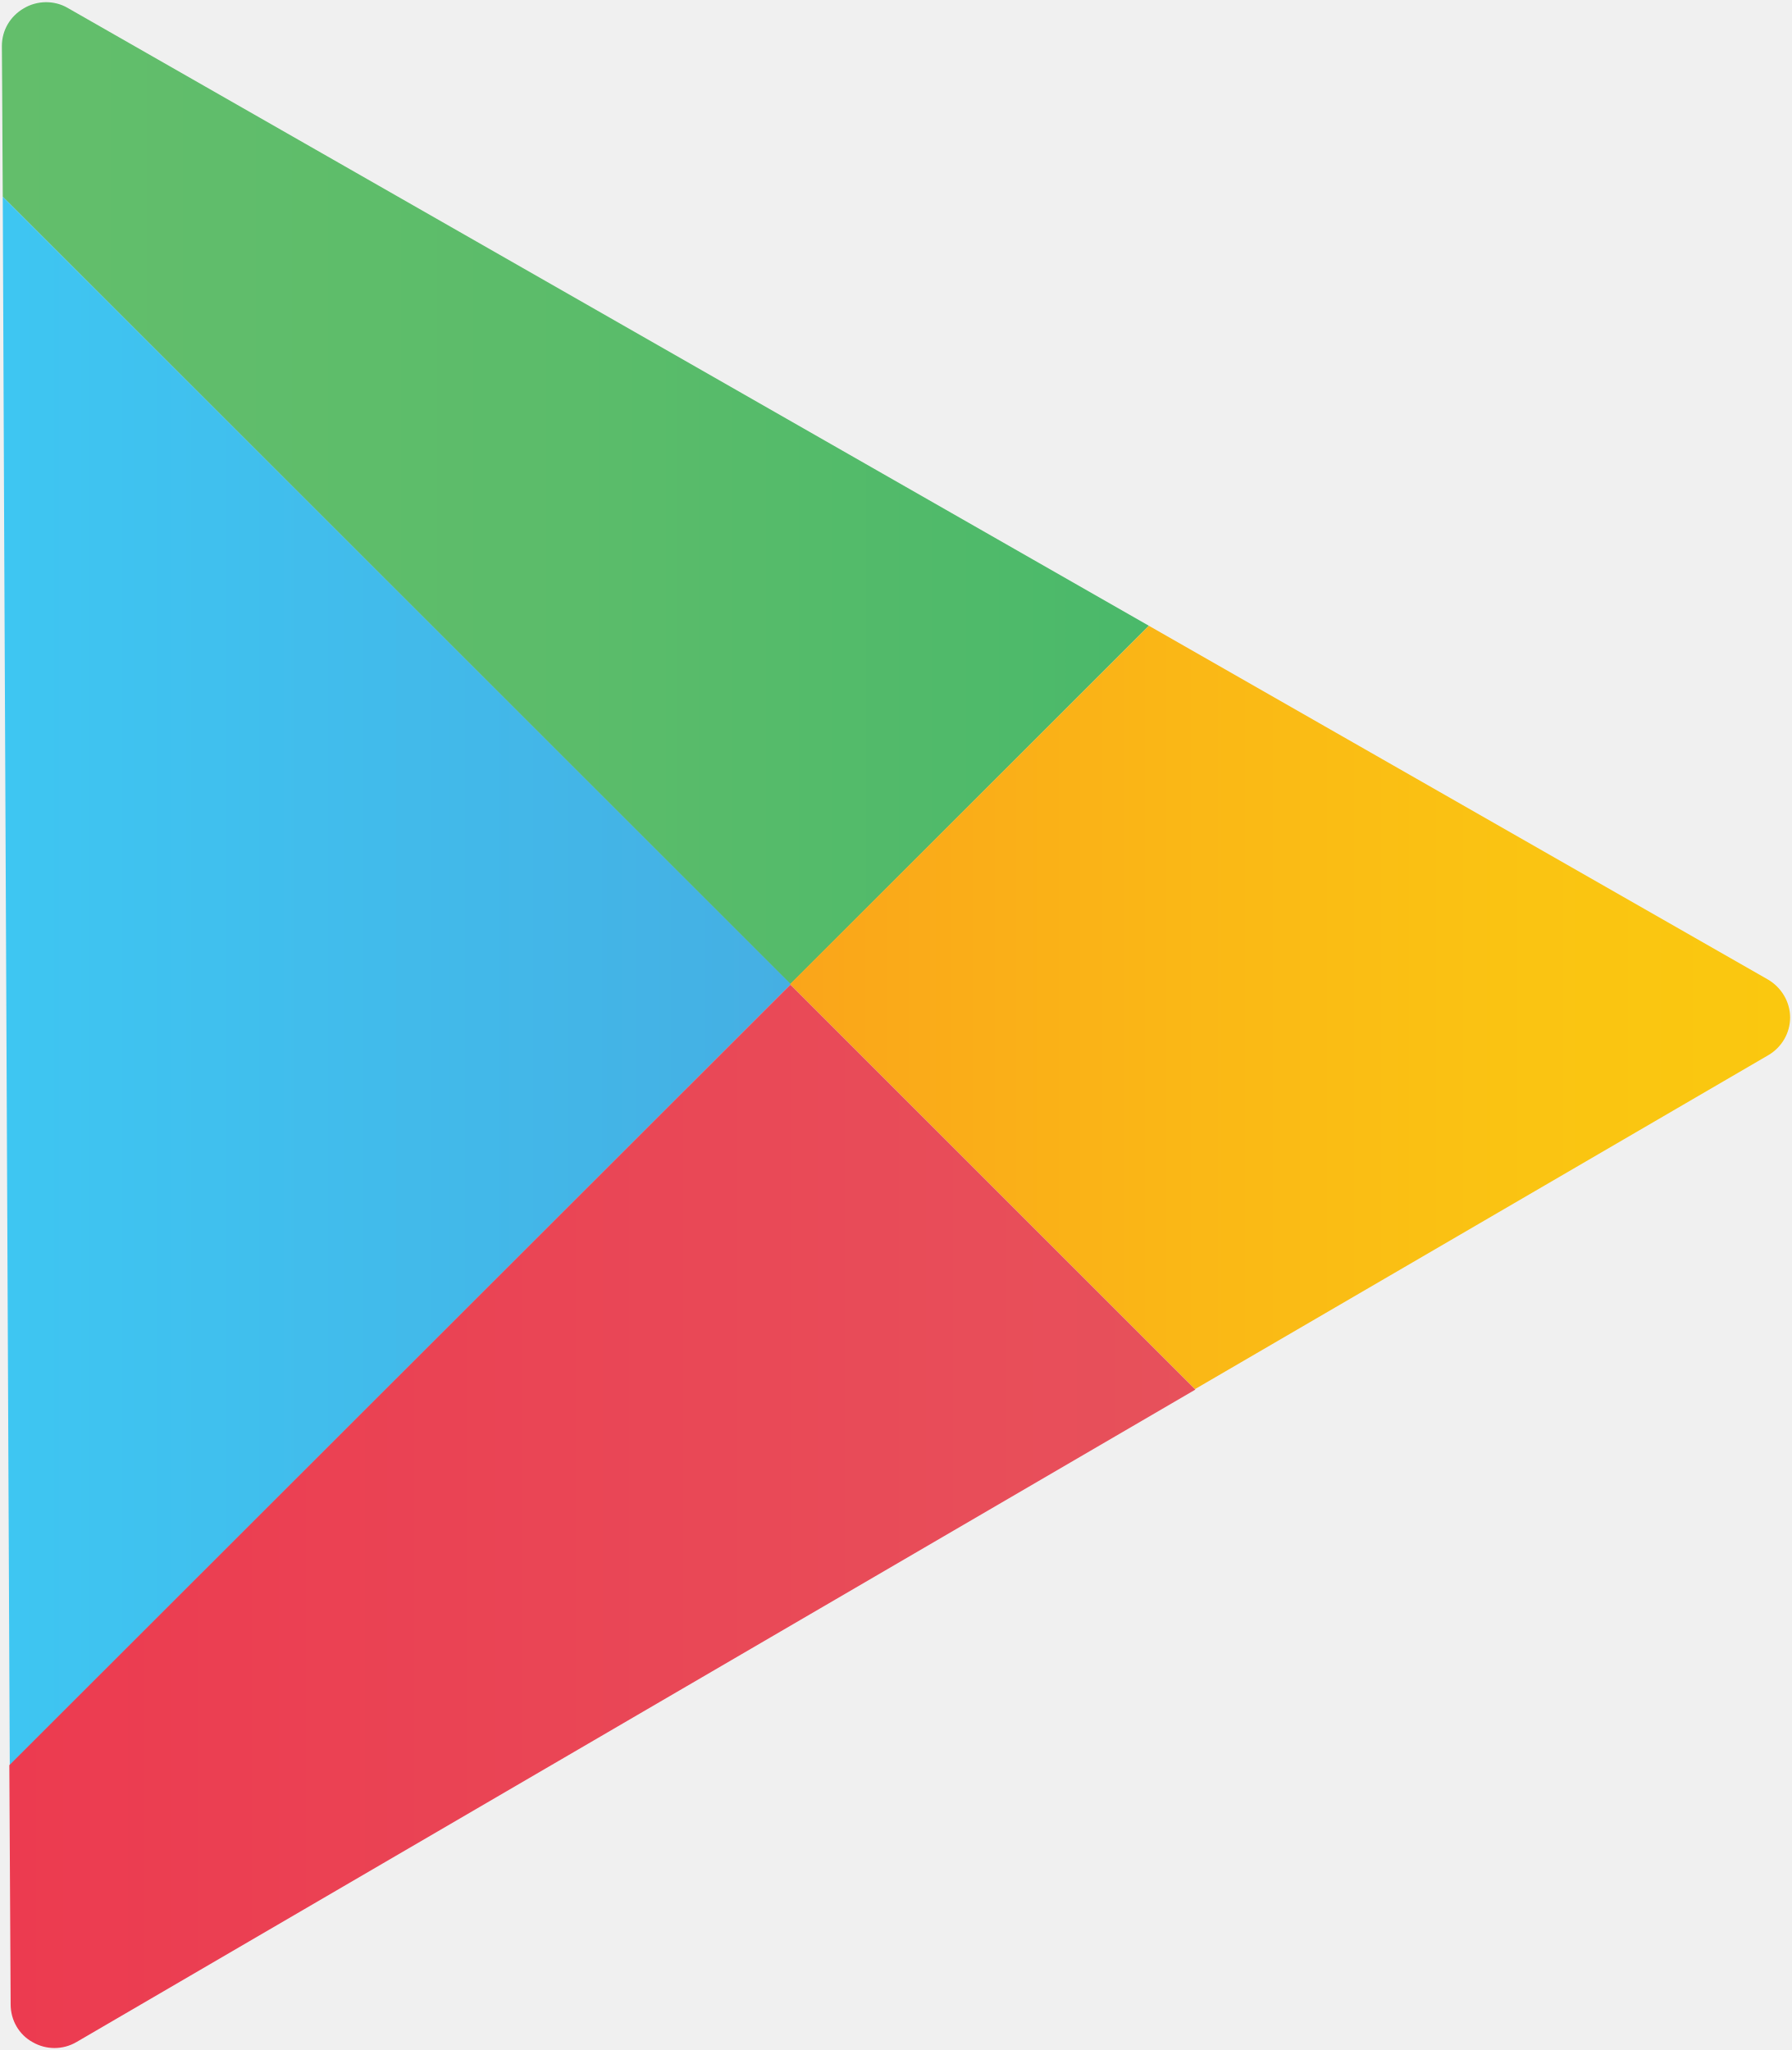
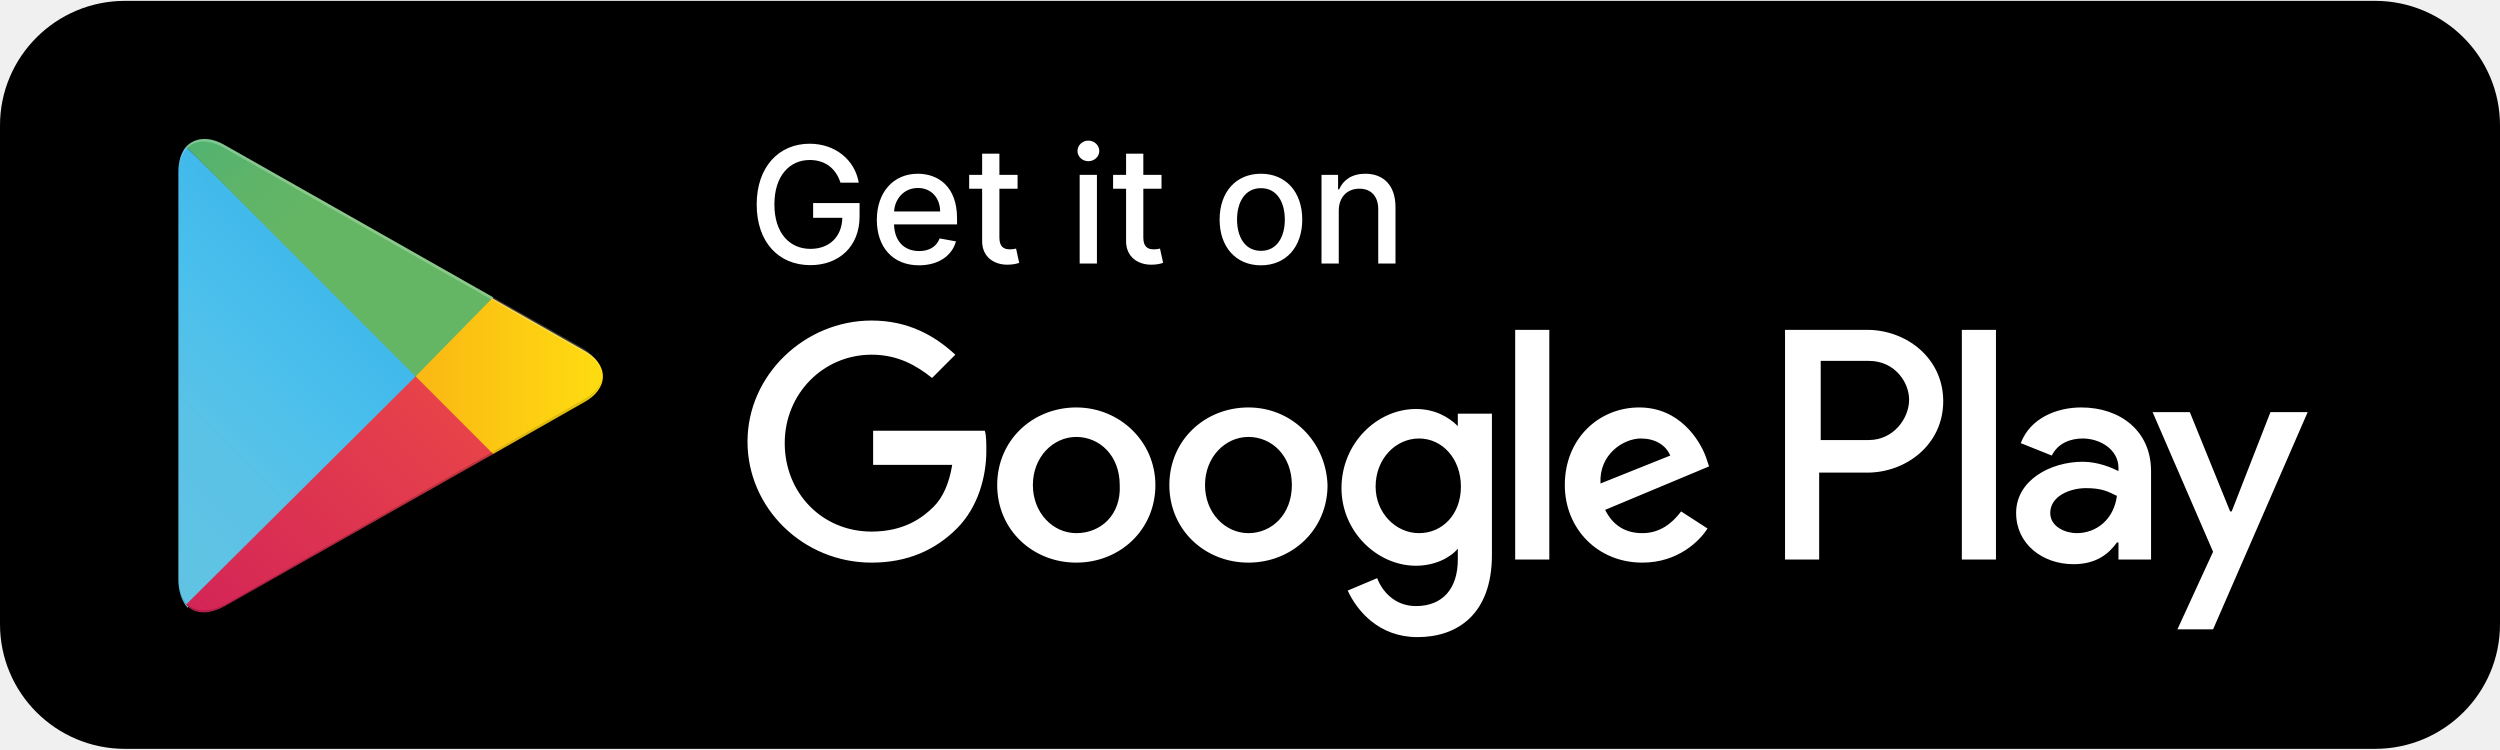
- <svg xmlns="http://www.w3.org/2000/svg" height="2500" viewBox="0 -0.5 408 467.8" width="2185">
-   <linearGradient id="a" gradientUnits="userSpaceOnUse" x2="261.746" y1="112.094" y2="112.094">
-     <stop offset="0" stop-color="#63be6b" />
-     <stop offset=".506" stop-color="#5bbc6a" />
-     <stop offset="1" stop-color="#4ab96a" />
-   </linearGradient>
-   <linearGradient id="b" gradientUnits="userSpaceOnUse" x1=".152" x2="179.896" y1="223.393" y2="223.393">
-     <stop offset="0" stop-color="#3ec6f2" />
-     <stop offset="1" stop-color="#45afe3" />
-   </linearGradient>
-   <linearGradient id="c" gradientUnits="userSpaceOnUse" x1="179.896" x2="407.976" y1="229.464" y2="229.464">
-     <stop offset="0" stop-color="#faa51a" />
-     <stop offset=".387" stop-color="#fab716" />
-     <stop offset=".741" stop-color="#fac412" />
-     <stop offset="1" stop-color="#fac80f" />
-   </linearGradient>
-   <linearGradient id="d" gradientUnits="userSpaceOnUse" x1="1.744" x2="272.296" y1="345.521" y2="345.521">
-     <stop offset="0" stop-color="#ec3b50" />
-     <stop offset="1" stop-color="#e7515b" />
-   </linearGradient>
-   <path d="M261.7 142.3L15 1.3C11.9-.5 8-.4 5 1.4c-3.1 1.8-5 5-5 8.6 0 0 .1 13 .2 34.4l179.7 179.7z" fill="url(#a)" />
-   <path d="M.2 44.4C.5 121.6 1.4 309 1.8 402.3L180 224.1z" fill="url(#b)" />
-   <path d="M402.9 223l-141.2-80.7-81.9 81.8 92.4 92.4L403 240.3c3.1-1.8 5-5.1 5-8.6 0-3.6-2-6.9-5.1-8.7z" fill="url(#c)" />
-   <path d="M1.7 402.3c.2 33.3.3 54.6.3 54.6 0 3.6 1.9 6.9 5 8.6 3.1 1.8 6.9 1.8 10 0l255.3-148.9-92.4-92.4z" fill="url(#d)" />
+ <svg xmlns="http://www.w3.org/2000/svg" width="200" height="60" viewBox="0 0 200 60" fill="none">
+   <path d="M190 0.069H10C4.477 0.069 0 4.534 0 10.042V49.935C0 55.443 4.477 59.908 10 59.908H190C195.523 59.908 200 55.443 200 49.935V10.042C200 4.534 195.523 0.069 190 0.069Z" fill="black" />
+   <path d="M67.238 14.615H68.701C68.383 12.773 66.809 11.498 64.768 11.498C62.321 11.498 60.535 13.341 60.535 16.36C60.535 19.351 62.271 21.212 64.833 21.212C67.127 21.212 68.766 19.707 68.766 17.32V16.244H65.05V17.422H67.386C67.353 18.945 66.347 19.91 64.833 19.91C63.166 19.91 61.952 18.649 61.952 16.35C61.952 14.061 63.175 12.8 64.777 12.8C66.033 12.8 66.882 13.493 67.238 14.615ZM73.522 21.225C75.069 21.225 76.163 20.464 76.477 19.31L75.17 19.074C74.921 19.744 74.321 20.085 73.536 20.085C72.354 20.085 71.56 19.319 71.523 17.952H76.564V17.463C76.564 14.901 75.032 13.899 73.425 13.899C71.449 13.899 70.147 15.404 70.147 17.583C70.147 19.785 71.431 21.225 73.522 21.225ZM71.528 16.918C71.583 15.912 72.313 15.039 73.434 15.039C74.505 15.039 75.207 15.833 75.212 16.918H71.528ZM81.406 13.991H79.952V12.293H78.571V13.991H77.533V15.099H78.571V19.287C78.567 20.575 79.55 21.198 80.64 21.175C81.078 21.17 81.374 21.087 81.535 21.027L81.286 19.887C81.194 19.905 81.023 19.947 80.801 19.947C80.353 19.947 79.952 19.799 79.952 19V15.099H81.406V13.991ZM86.373 21.082H87.754V13.991H86.373V21.082ZM87.07 12.897C87.546 12.897 87.943 12.528 87.943 12.076C87.943 11.623 87.546 11.249 87.07 11.249C86.59 11.249 86.198 11.623 86.198 12.076C86.198 12.528 86.59 12.897 87.07 12.897ZM92.921 13.991H91.466V12.293H90.086V13.991H89.047V15.099H90.086V19.287C90.081 20.575 91.065 21.198 92.154 21.175C92.593 21.17 92.888 21.087 93.05 21.027L92.8 19.887C92.708 19.905 92.537 19.947 92.316 19.947C91.868 19.947 91.466 19.799 91.466 19V15.099H92.921V13.991ZM100.875 21.225C102.874 21.225 104.18 19.762 104.18 17.569C104.18 15.363 102.874 13.899 100.875 13.899C98.876 13.899 97.569 15.363 97.569 17.569C97.569 19.762 98.876 21.225 100.875 21.225ZM100.879 20.067C99.573 20.067 98.963 18.926 98.963 17.565C98.963 16.207 99.573 15.053 100.879 15.053C102.177 15.053 102.786 16.207 102.786 17.565C102.786 18.926 102.177 20.067 100.879 20.067ZM107.101 16.872C107.101 15.741 107.794 15.095 108.754 15.095C109.691 15.095 110.259 15.709 110.259 16.738V21.082H111.639V16.572C111.639 14.818 110.674 13.899 109.225 13.899C108.158 13.899 107.461 14.393 107.134 15.146H107.046V13.991H105.721V21.082H107.101V16.872Z" fill="white" />
+   <path d="M99.875 32.596C96.401 32.596 93.548 35.203 93.548 38.803C93.548 42.403 96.401 45.01 99.875 45.01C103.349 45.01 106.203 42.403 106.203 38.803C106.079 35.327 103.349 32.596 99.875 32.596ZM99.875 42.652C98.014 42.652 96.401 41.038 96.401 38.803C96.401 36.568 98.014 34.955 99.875 34.955C101.736 34.955 103.349 36.444 103.349 38.803C103.349 41.162 101.736 42.652 99.875 42.652ZM86.103 32.596C82.63 32.596 79.776 35.203 79.776 38.803C79.776 42.403 82.63 45.01 86.103 45.01C89.578 45.01 92.431 42.403 92.431 38.803C92.431 35.327 89.578 32.596 86.103 32.596ZM86.103 42.652C84.243 42.652 82.63 41.038 82.63 38.803C82.63 36.568 84.243 34.955 86.103 34.955C87.965 34.955 89.578 36.444 89.578 38.803C89.701 41.162 88.089 42.652 86.103 42.652ZM69.85 34.582V37.189H76.178C75.93 38.679 75.433 39.796 74.689 40.541C73.821 41.41 72.332 42.527 69.726 42.527C65.756 42.527 62.778 39.424 62.778 35.451C62.778 31.478 65.88 28.375 69.726 28.375C71.835 28.375 73.324 29.244 74.565 30.237L76.426 28.375C74.813 26.885 72.704 25.643 69.726 25.643C64.391 25.643 59.801 29.989 59.801 35.327C59.801 40.665 64.267 45.01 69.726 45.01C72.58 45.01 74.813 44.017 76.55 42.279C78.287 40.541 78.907 38.058 78.907 36.072C78.907 35.451 78.907 34.83 78.783 34.458H69.85V34.582ZM136.476 36.568C135.979 35.203 134.367 32.596 131.141 32.596C127.915 32.596 125.185 35.079 125.185 38.803C125.185 42.279 127.791 45.01 131.389 45.01C134.242 45.01 135.979 43.272 136.6 42.279L134.491 40.914C133.746 41.907 132.754 42.652 131.389 42.652C130.024 42.652 129.032 42.031 128.411 40.789L136.724 37.313L136.476 36.568ZM128.039 38.679C127.915 36.32 129.9 35.079 131.265 35.079C132.381 35.079 133.25 35.575 133.622 36.444L128.039 38.679ZM121.215 44.762H123.945V26.388H121.215V44.762ZM116.625 34.086C115.88 33.341 114.764 32.72 113.275 32.72C110.173 32.72 107.319 35.451 107.319 39.051C107.319 42.527 110.173 45.259 113.275 45.259C114.764 45.259 116.004 44.638 116.625 43.893V44.762C116.625 47.121 115.384 48.486 113.275 48.486C111.538 48.486 110.545 47.245 110.173 46.252L107.816 47.245C108.56 48.859 110.297 50.969 113.399 50.969C116.625 50.969 119.354 49.107 119.354 44.39V33.092H116.625V34.086ZM113.523 42.652C111.662 42.652 110.049 41.038 110.049 38.927C110.049 36.693 111.662 35.079 113.523 35.079C115.384 35.079 116.873 36.693 116.873 38.927C116.873 41.162 115.384 42.652 113.523 42.652ZM149.379 26.388H142.803V44.762H145.533V37.81H149.379C152.481 37.81 155.458 35.575 155.458 32.099C155.458 28.623 152.481 26.388 149.379 26.388ZM149.503 35.203H145.657V28.871H149.503C151.612 28.871 152.729 30.609 152.729 31.975C152.729 33.465 151.488 35.203 149.503 35.203ZM166.501 32.596C164.515 32.596 162.406 33.465 161.662 35.451L164.143 36.444C164.639 35.451 165.632 35.079 166.625 35.079C167.989 35.079 169.478 35.948 169.478 37.437V37.686C168.982 37.437 167.865 36.941 166.625 36.941C164.019 36.941 161.29 38.431 161.29 41.038C161.29 43.521 163.399 45.135 165.88 45.135C167.741 45.135 168.734 44.266 169.354 43.397H169.478V44.762H172.084V37.686C172.084 34.458 169.602 32.596 166.501 32.596ZM166.128 42.652C165.26 42.652 164.019 42.155 164.019 41.038C164.019 39.672 165.632 39.051 166.873 39.051C168.113 39.051 168.61 39.3 169.354 39.672C169.106 41.534 167.741 42.652 166.128 42.652ZM181.637 32.968L178.535 40.914H178.411L175.185 32.968H172.208L177.046 44.141L174.193 50.349H177.046L184.615 32.968H181.637ZM156.947 44.762H159.677V26.388H156.947V44.762Z" fill="white" />
+   <path d="M14.89 11.739C14.518 12.236 14.27 12.856 14.27 13.85V46.376C14.27 47.245 14.518 47.99 14.89 48.486L15.014 48.611L33.252 30.361V30.113V29.864L14.89 11.739Z" fill="url(#paint0_linear)" />
+   <path d="M39.329 36.32L33.25 30.237V29.988V29.864L39.329 23.781L39.453 23.905L46.65 28.002C48.759 29.12 48.759 31.106 46.65 32.223L39.453 36.32H39.329Z" fill="url(#paint1_linear)" />
+   <path d="M39.453 36.32L33.249 30.113L14.887 48.362C15.507 49.107 16.624 49.231 17.988 48.487L39.453 36.32Z" fill="url(#paint2_linear)" />
+   <path d="M39.453 23.782L17.988 11.615C16.748 10.87 15.631 10.994 14.887 11.739L33.249 30.113L39.453 23.782Z" fill="url(#paint3_linear)" />
+   <path opacity="0.2" d="M39.328 36.196L17.988 48.362C16.748 48.983 15.755 48.983 15.011 48.362H14.887L15.011 48.487C15.755 49.107 16.748 49.107 17.988 48.487L39.453 36.32L39.328 36.196Z" fill="black" />
+   <path opacity="0.12" d="M14.89 48.238C14.518 47.742 14.27 47.121 14.27 46.128V46.376C14.27 47.245 14.518 47.99 14.89 48.487V48.238Z" fill="black" />
+   <path opacity="0.12" d="M46.648 31.975L39.328 36.196L39.452 36.32L46.648 32.223C47.641 31.603 48.137 30.858 48.137 30.113C48.137 30.734 47.641 31.479 46.648 31.975Z" fill="black" />
+   <path opacity="0.25" d="M17.992 11.863L46.652 28.126C47.644 28.623 48.141 29.368 48.141 29.989C48.141 29.244 47.644 28.499 46.652 27.878L17.992 11.615C15.882 10.497 14.27 11.367 14.27 13.725V13.974C14.27 11.615 15.882 10.622 17.992 11.863Z" fill="white" />
+   <defs>
+     <linearGradient id="paint0_linear" x1="31.652" y1="13.43" x2="6.937" y2="38.13" gradientUnits="userSpaceOnUse">
+       <stop stop-color="#4695D1" />
+       <stop offset="0.007" stop-color="#4596D2" />
+       <stop offset="0.26" stop-color="#3EB7EA" />
+       <stop offset="0.512" stop-color="#4BC0ED" />
+       <stop offset="0.76" stop-color="#5BC2E5" />
+       <stop offset="1" stop-color="#60C3E4" />
+     </linearGradient>
+     <linearGradient id="paint1_linear" x1="49.362" y1="30.059" x2="13.75" y2="30.059" gradientUnits="userSpaceOnUse">
+       <stop stop-color="#FFDF10" />
+       <stop offset="0.409" stop-color="#FABB13" />
+       <stop offset="0.775" stop-color="#F6A31A" />
+       <stop offset="1" stop-color="#F5991D" />
+     </linearGradient>
+     <linearGradient id="paint2_linear" x1="36.104" y1="33.438" x2="2.588" y2="66.933" gradientUnits="userSpaceOnUse">
+       <stop stop-color="#E7424A" />
+       <stop offset="1" stop-color="#C30C62" />
+     </linearGradient>
+     <linearGradient id="paint3_linear" x1="10.305" y1="0.863" x2="25.271" y2="15.82" gradientUnits="userSpaceOnUse">
+       <stop stop-color="#309F72" />
+       <stop offset="0.069" stop-color="#2BA671" />
+       <stop offset="0.476" stop-color="#4FB270" />
+       <stop offset="0.801" stop-color="#5FB469" />
+       <stop offset="1" stop-color="#64B664" />
+     </linearGradient>
+   </defs>
</svg>
